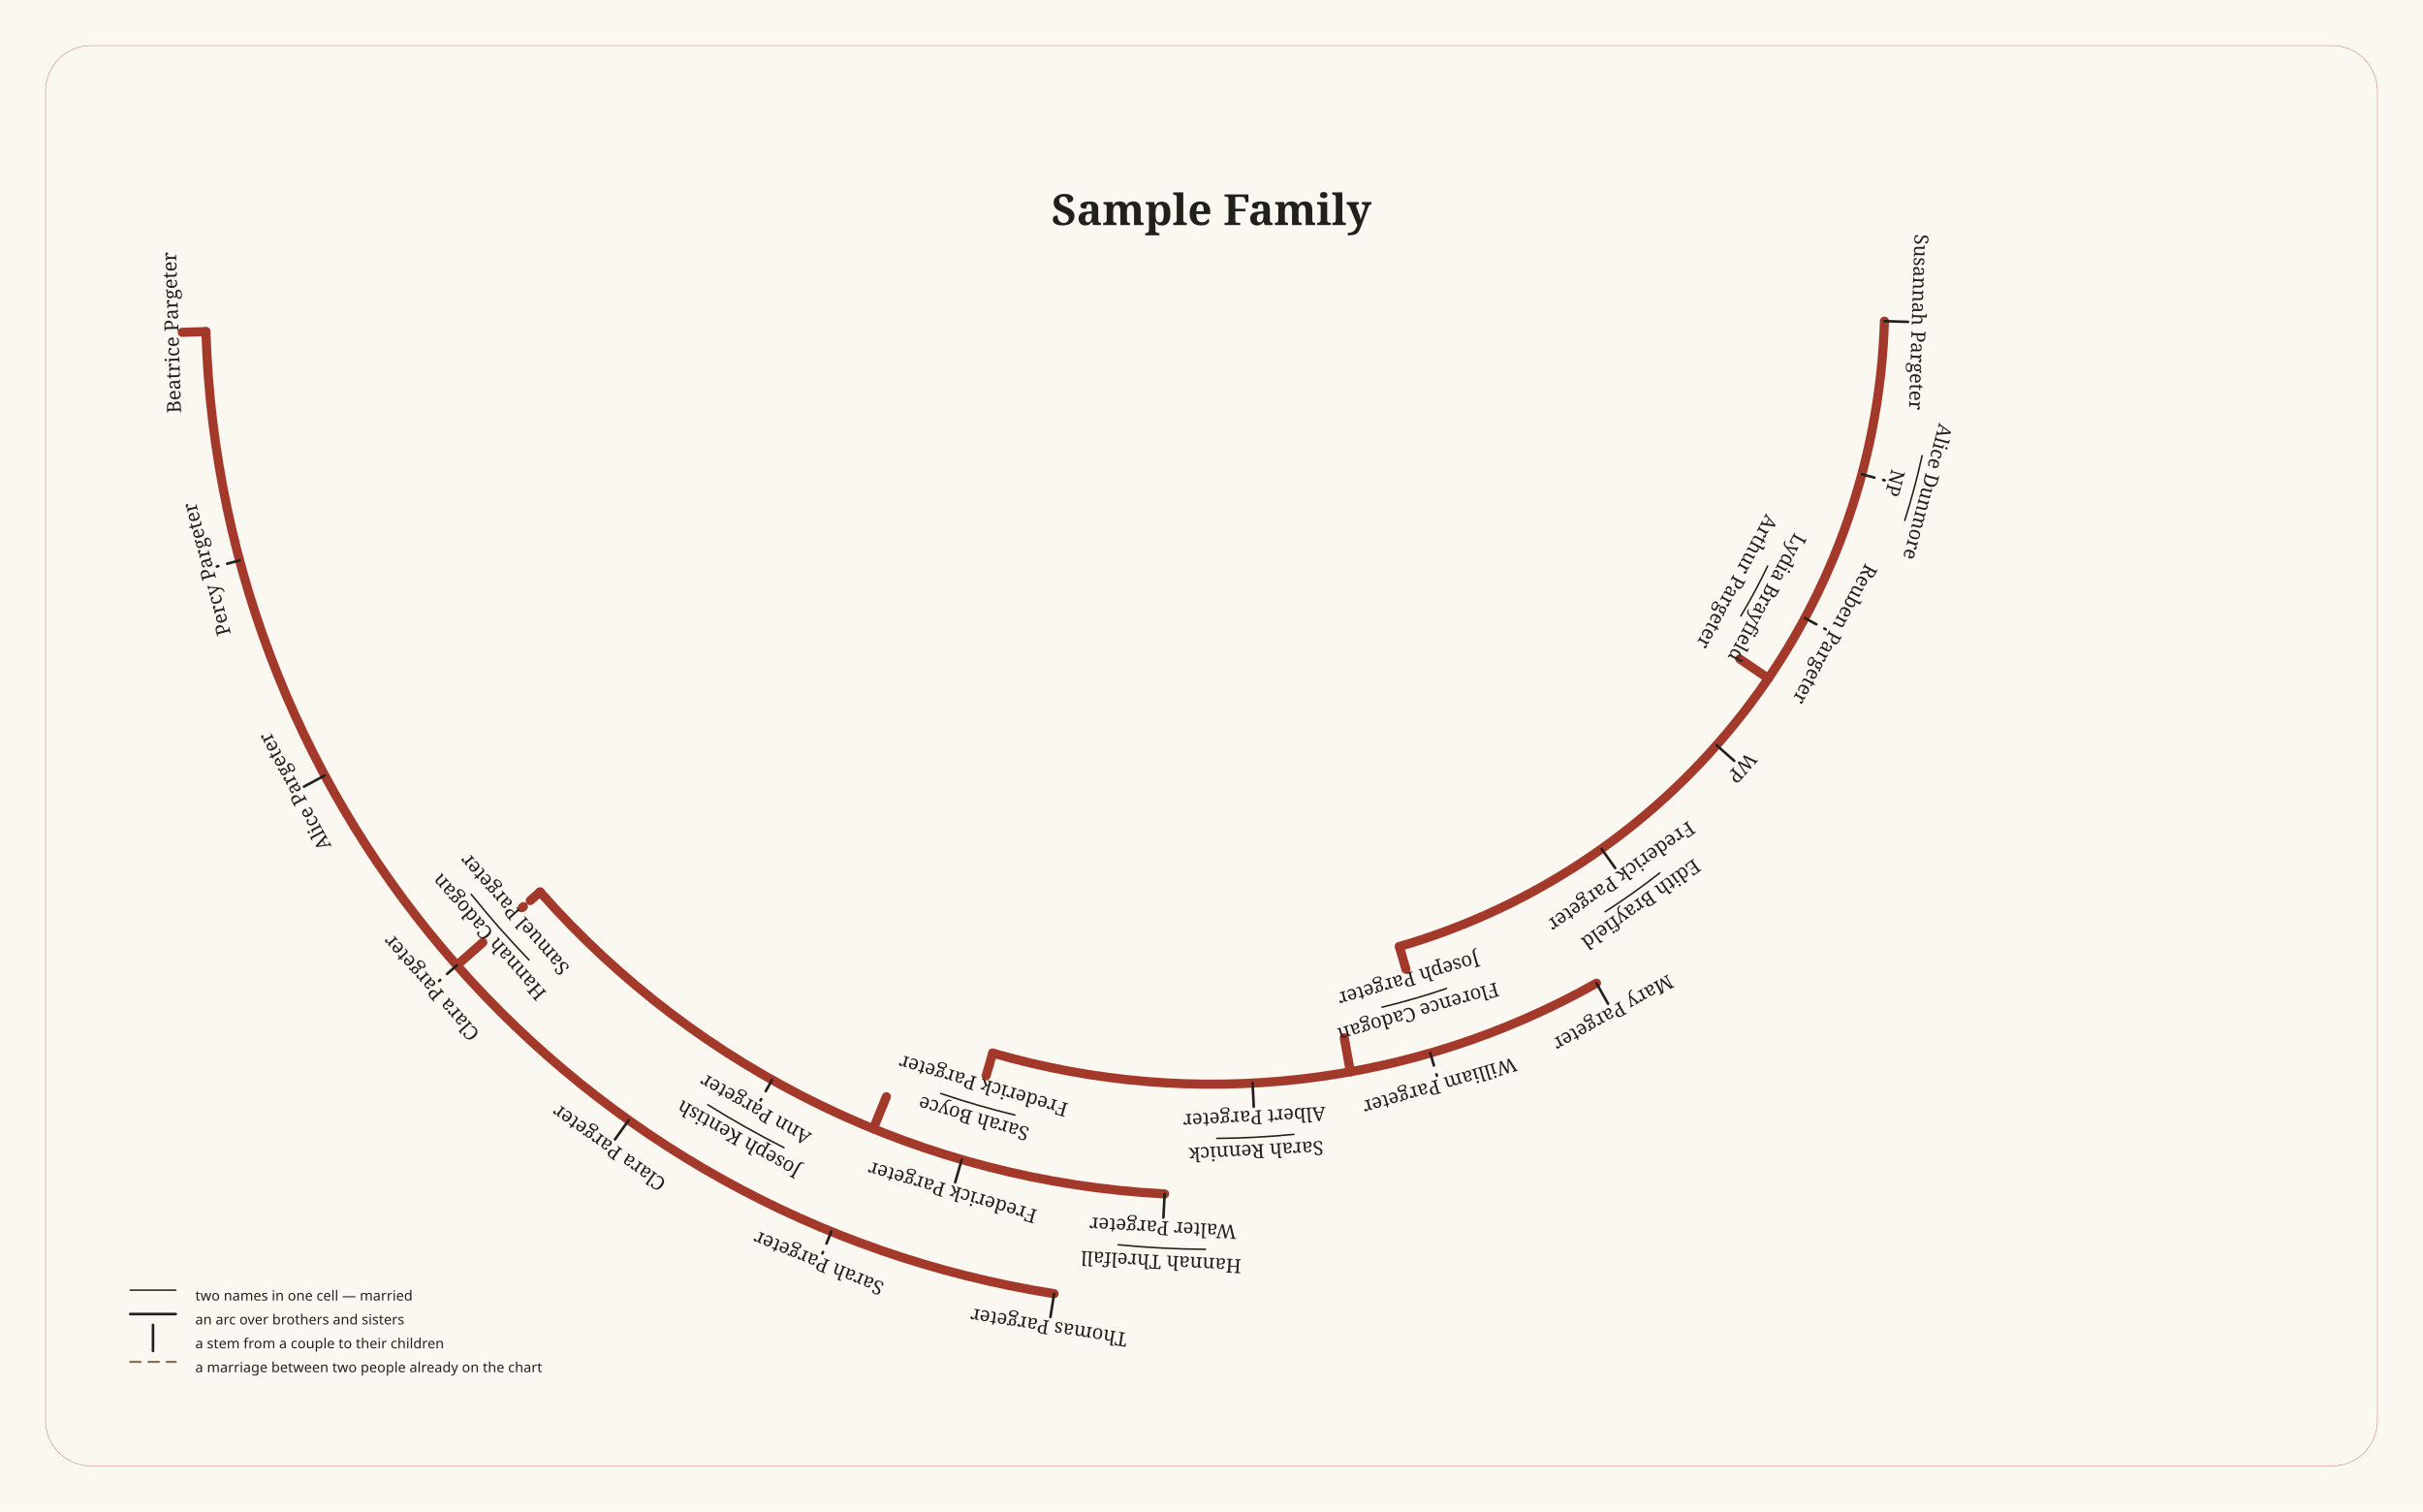
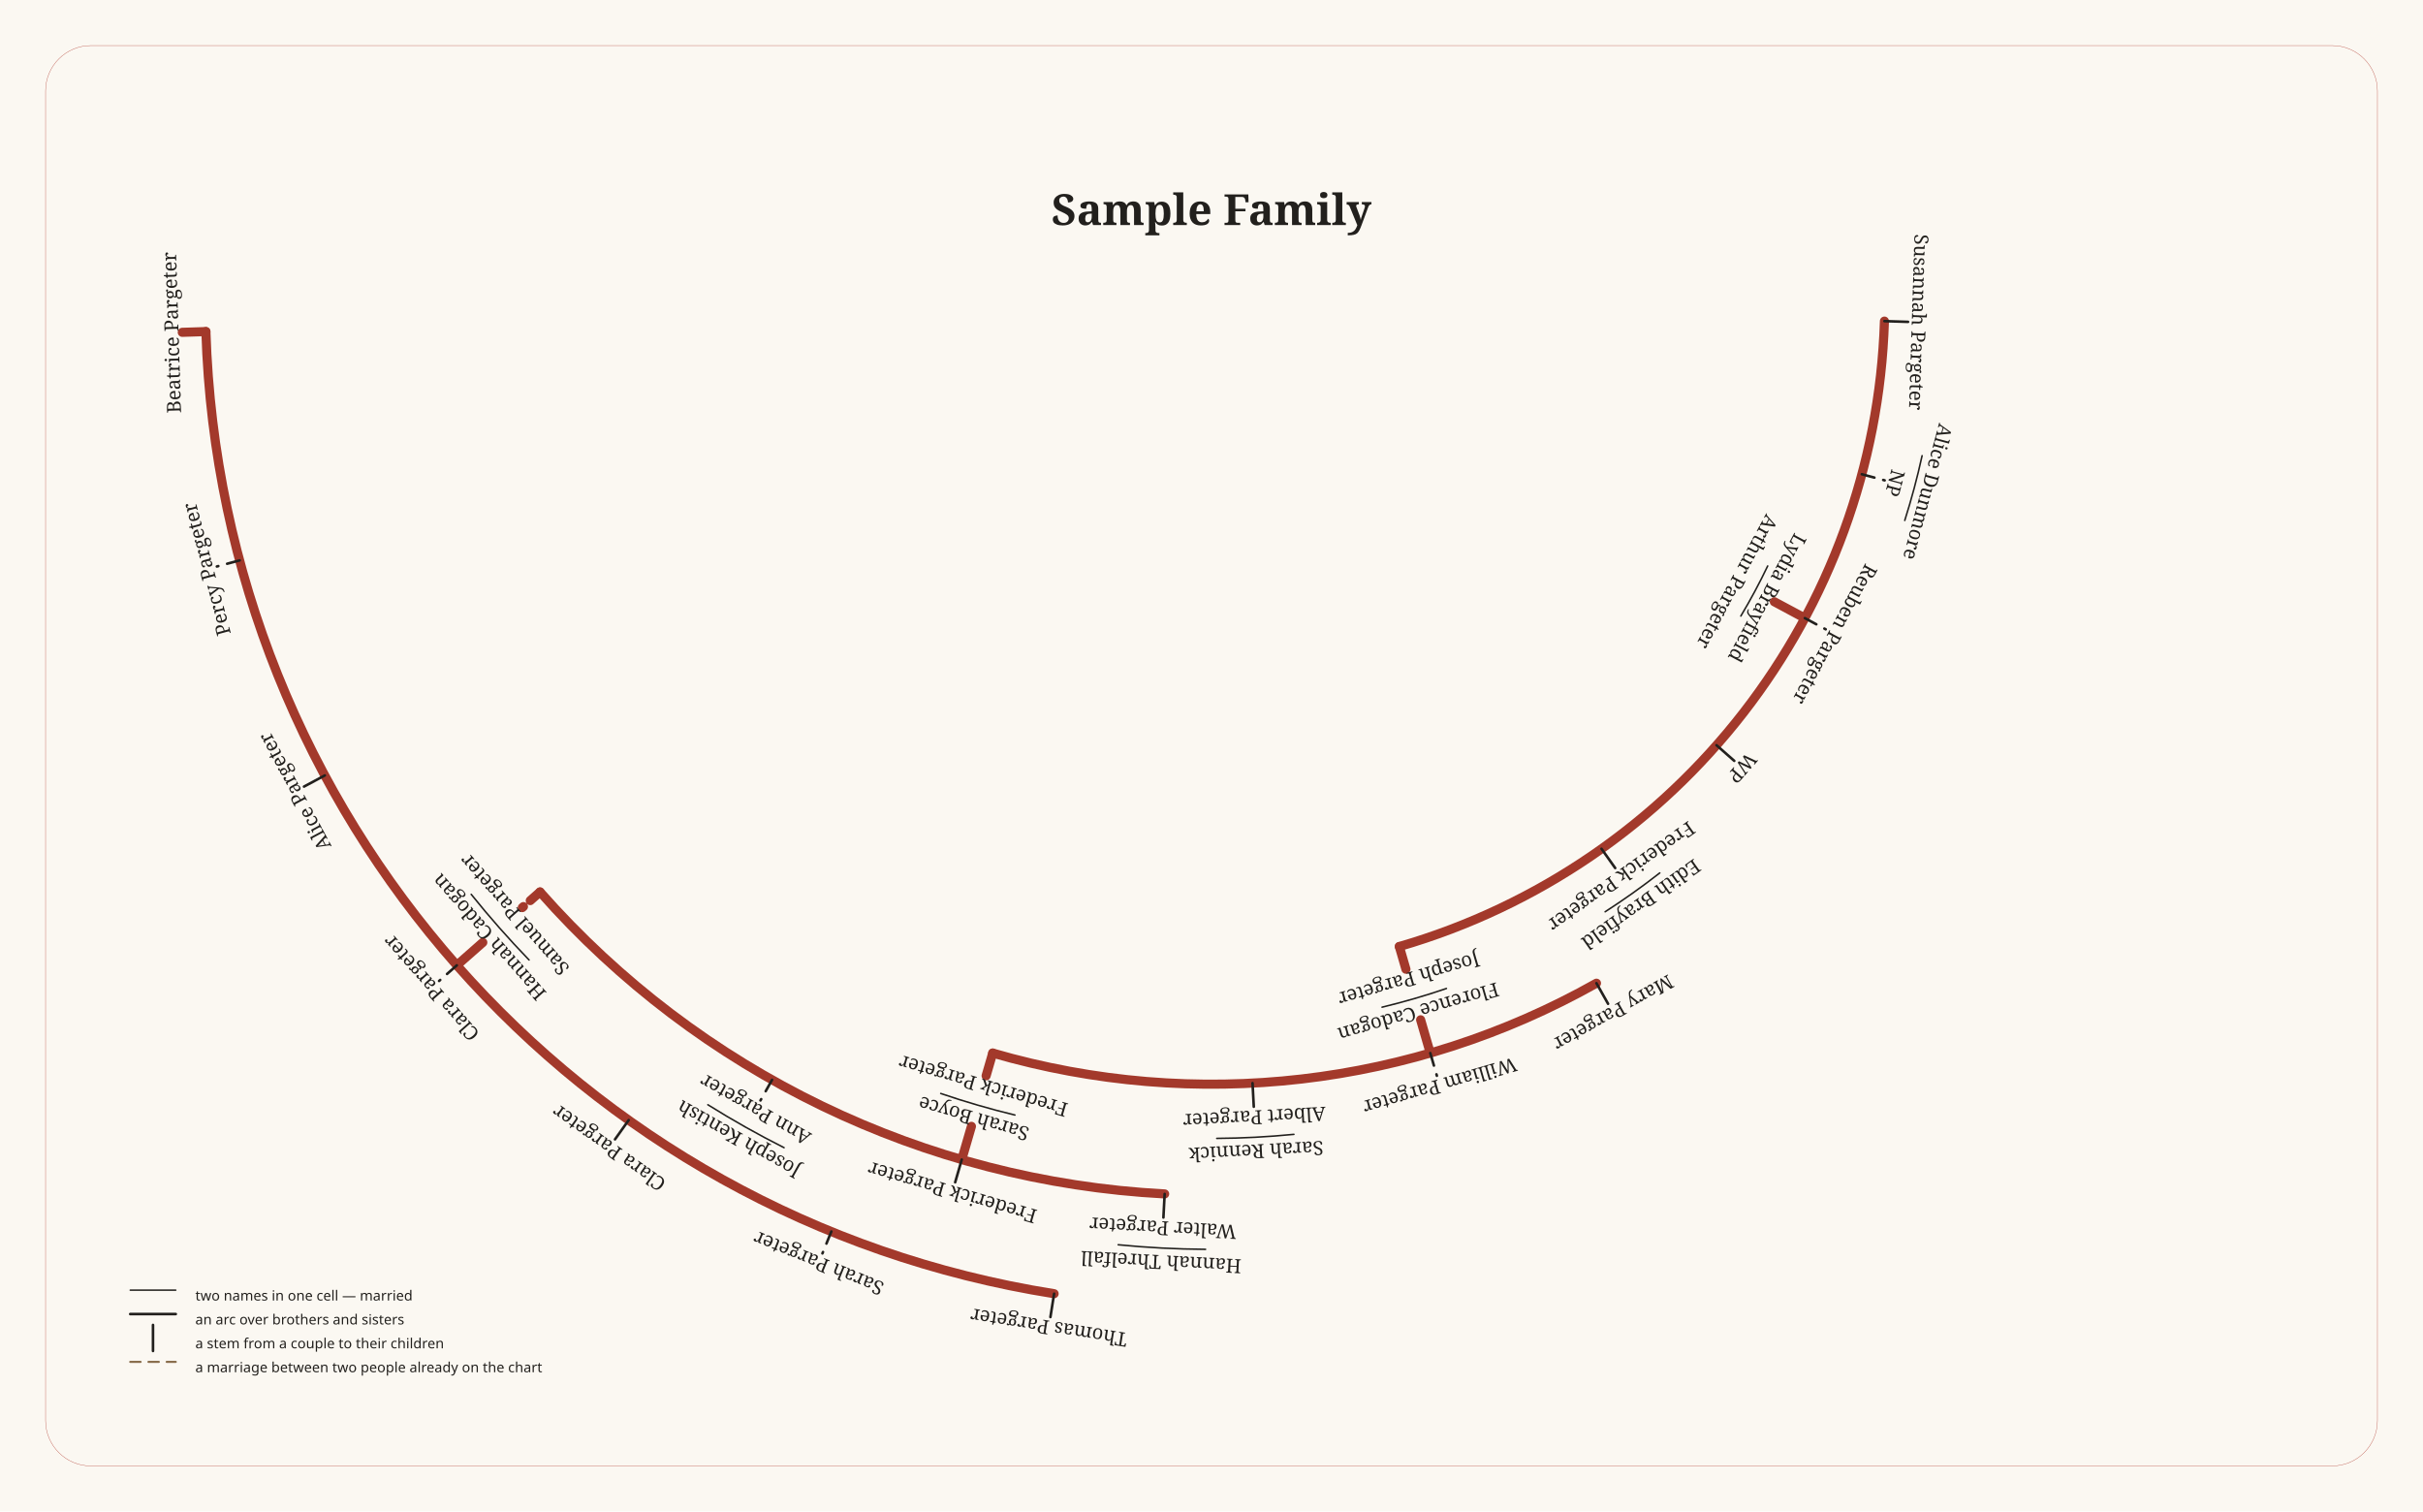
<svg xmlns="http://www.w3.org/2000/svg" width="372.16mm" height="232.153mm" viewBox="0 0 372.16 232.153">
  <rect x="0" y="0" width="372.16" height="232.153" fill="#FBF8F2" />
  <g id="ENGRAVE">
    <path d="M295.225,69.99A111.735,111.735 0 0,1 292.561,79.932" fill="none" stroke="#22201D" stroke-width="0.24" stroke-linecap="round" stroke-linejoin="round" />
    <path d="M271.508,86.929A94.695,94.695 0 0,1 267.385,94.617" fill="none" stroke="#22201D" stroke-width="0.24" stroke-linecap="round" stroke-linejoin="round" />
    <path d="M254.932,134.073A111.735,111.735 0 0,1 246.542,140.036" fill="none" stroke="#22201D" stroke-width="0.24" stroke-linecap="round" stroke-linejoin="round" />
    <path d="M222.162,151.821A111.735,111.735 0 0,1 212.278,154.693" fill="none" stroke="#22201D" stroke-width="0.24" stroke-linecap="round" stroke-linejoin="round" />
    <path d="M198.736,174.224A128.775,128.775 0 0,1 186.889,174.845" fill="none" stroke="#22201D" stroke-width="0.24" stroke-linecap="round" stroke-linejoin="round" />
    <path d="M185.164,191.885A145.815,145.815 0 0,1 171.75,191.182" fill="none" stroke="#22201D" stroke-width="0.24" stroke-linecap="round" stroke-linejoin="round" />
    <path d="M155.887,171.258A128.775,128.775 0 0,1 144.495,167.948" fill="none" stroke="#22201D" stroke-width="0.24" stroke-linecap="round" stroke-linejoin="round" />
    <path d="M120.426,176.271A145.815,145.815 0 0,1 108.724,169.677" fill="none" stroke="#22201D" stroke-width="0.24" stroke-linecap="round" stroke-linejoin="round" />
    <path d="M81.26,147.438A145.815,145.815 0 0,1 72.377,137.362" fill="none" stroke="#22201D" stroke-width="0.24" stroke-linecap="round" stroke-linejoin="round" />
-     <path d="M267.209,101.208L271.608,104.198" fill="none" stroke="#A3392B" stroke-width="1.4" stroke-linecap="round" stroke-linejoin="round" />
+     <path d="M272.528,92.426L277.216,94.939" fill="none" stroke="#A3392B" stroke-width="1.4" stroke-linecap="round" stroke-linejoin="round" />
    <path d="M289.439,49.321A103.41,103.41 0 0,1 214.93,145.377" fill="none" stroke="#A3392B" stroke-width="1.4" stroke-linecap="round" stroke-linejoin="round" />
    <path d="M289.439,49.321L293.067,49.435" fill="none" stroke="#22201D" stroke-width="0.4" stroke-linecap="round" stroke-linejoin="round" />
    <path d="M285.966,72.837L289.473,73.777" fill="none" stroke="#22201D" stroke-width="0.4" stroke-linecap="round" stroke-linejoin="round" stroke-dasharray="2,1.4" />
    <path d="M277.216,94.939L280.415,96.654" fill="none" stroke="#22201D" stroke-width="0.4" stroke-linecap="round" stroke-linejoin="round" stroke-dasharray="2,1.4" />
    <path d="M263.649,114.459L266.372,116.859" fill="none" stroke="#22201D" stroke-width="0.4" stroke-linecap="round" stroke-linejoin="round" />
    <path d="M245.983,130.365L248.086,133.324" fill="none" stroke="#22201D" stroke-width="0.4" stroke-linecap="round" stroke-linejoin="round" />
    <path d="M214.93,145.377L215.943,148.863" fill="none" stroke="#A3392B" stroke-width="1.4" stroke-linecap="round" stroke-linejoin="round" />
-     <path d="M206.468,159.384L207.41,164.619" fill="none" stroke="#A3392B" stroke-width="1.4" stroke-linecap="round" stroke-linejoin="round" />
+     <path d="M218.201,156.632L219.685,161.74" fill="none" stroke="#A3392B" stroke-width="1.4" stroke-linecap="round" stroke-linejoin="round" />
    <path d="M245.209,151.01A120.45,120.45 0 0,1 152.476,161.74" fill="none" stroke="#A3392B" stroke-width="1.4" stroke-linecap="round" stroke-linejoin="round" />
    <path d="M245.209,151.01L246.991,154.173" fill="none" stroke="#22201D" stroke-width="0.4" stroke-linecap="round" stroke-linejoin="round" />
    <path d="M219.685,161.74L220.697,165.226" fill="none" stroke="#22201D" stroke-width="0.4" stroke-linecap="round" stroke-linejoin="round" stroke-dasharray="2,1.4" />
    <path d="M152.476,161.74L151.463,165.226" fill="none" stroke="#A3392B" stroke-width="1.4" stroke-linecap="round" stroke-linejoin="round" />
    <path d="M192.384,166.358L192.574,169.983" fill="none" stroke="#22201D" stroke-width="0.4" stroke-linecap="round" stroke-linejoin="round" />
-     <path d="M136.14,168.446L134.131,173.371" fill="none" stroke="#A3392B" stroke-width="1.4" stroke-linecap="round" stroke-linejoin="round" />
+     <path d="M149.206,172.996L147.721,178.103" fill="none" stroke="#A3392B" stroke-width="1.4" stroke-linecap="round" stroke-linejoin="round" />
    <path d="M178.884,183.374A137.49,137.49 0 0,1 82.947,136.996" fill="none" stroke="#A3392B" stroke-width="1.4" stroke-linecap="round" stroke-linejoin="round" />
    <path d="M178.884,183.374L178.694,186.999" fill="none" stroke="#22201D" stroke-width="0.4" stroke-linecap="round" stroke-linejoin="round" />
    <path d="M147.721,178.103L146.709,181.589" fill="none" stroke="#22201D" stroke-width="0.4" stroke-linecap="round" stroke-linejoin="round" />
    <path d="M82.947,136.996L80.224,139.397" fill="none" stroke="#A3392B" stroke-width="1.4" stroke-linecap="round" stroke-linejoin="round" stroke-dasharray="2,1.4" />
    <path d="M118.586,165.856L116.804,169.018" fill="none" stroke="#22201D" stroke-width="0.4" stroke-linecap="round" stroke-linejoin="round" stroke-dasharray="2,1.4" />
    <path d="M74.155,144.748L70.165,148.265" fill="none" stroke="#A3392B" stroke-width="1.4" stroke-linecap="round" stroke-linejoin="round" />
    <path d="M161.906,198.7A154.53,154.53 0 0,1 31.626,50.927" fill="none" stroke="#A3392B" stroke-width="1.4" stroke-linecap="round" stroke-linejoin="round" />
    <path d="M161.906,198.7L161.338,202.286" fill="none" stroke="#22201D" stroke-width="0.4" stroke-linecap="round" stroke-linejoin="round" />
    <path d="M127.692,189.148L126.321,192.508" fill="none" stroke="#22201D" stroke-width="0.4" stroke-linecap="round" stroke-linejoin="round" stroke-dasharray="2,1.4" />
    <path d="M96.564,172.034L94.461,174.993" fill="none" stroke="#22201D" stroke-width="0.4" stroke-linecap="round" stroke-linejoin="round" />
    <path d="M70.165,148.265L67.442,150.666" fill="none" stroke="#22201D" stroke-width="0.4" stroke-linecap="round" stroke-linejoin="round" stroke-dasharray="2,1.4" />
    <path d="M49.892,119.096L46.693,120.811" fill="none" stroke="#22201D" stroke-width="0.4" stroke-linecap="round" stroke-linejoin="round" />
    <path d="M36.816,86.068L33.309,87.007" fill="none" stroke="#22201D" stroke-width="0.4" stroke-linecap="round" stroke-linejoin="round" stroke-dasharray="2,1.4" />
    <path d="M31.626,50.927L27.998,51.041" fill="none" stroke="#A3392B" stroke-width="1.4" stroke-linecap="round" stroke-linejoin="round" />
    <text x="266.931" y="89.424" font-family="Georgia, 'Iowan Old Style', serif" font-size="3" fill="#22201D" text-anchor="middle" dominant-baseline="central" transform="rotate(118.2,266.9308,89.4245)">Arthur Pargeter</text>
    <text x="271.531" y="91.891" font-family="Georgia, 'Iowan Old Style', serif" font-size="3" fill="#22201D" text-anchor="middle" dominant-baseline="central" transform="rotate(118.2,271.5312,91.8912)">Lydia Brayfield</text>
    <text x="294.806" y="49.49" font-family="Georgia, 'Iowan Old Style', serif" font-size="3" fill="#22201D" text-anchor="middle" dominant-baseline="central" transform="rotate(91.8,294.8063,49.4896)">Susannah Pargeter</text>
    <text x="291.153" y="74.227" font-family="Georgia, 'Iowan Old Style', serif" font-size="3" fill="#22201D" text-anchor="middle" dominant-baseline="central" transform="rotate(105,291.1534,74.227)">NP</text>
    <text x="296.195" y="75.578" font-family="Georgia, 'Iowan Old Style', serif" font-size="3" fill="#22201D" text-anchor="middle" dominant-baseline="central" transform="rotate(105,296.1955,75.5781)">Alice Dunmore</text>
    <text x="281.948" y="97.477" font-family="Georgia, 'Iowan Old Style', serif" font-size="3" fill="#22201D" text-anchor="middle" dominant-baseline="central" transform="rotate(118.2,281.9482,97.4768)">Reuben Pargeter</text>
    <text x="267.677" y="118.01" font-family="Georgia, 'Iowan Old Style', serif" font-size="3" fill="#22201D" text-anchor="middle" dominant-baseline="central" transform="rotate(131.4,267.6771,118.0102)">WP</text>
    <text x="249.094" y="134.742" font-family="Georgia, 'Iowan Old Style', serif" font-size="3" fill="#22201D" text-anchor="middle" dominant-baseline="central" transform="rotate(144.6,249.0942,134.7423)">Frederick Pargeter</text>
    <text x="252.118" y="138.997" font-family="Georgia, 'Iowan Old Style', serif" font-size="3" fill="#22201D" text-anchor="middle" dominant-baseline="central" transform="rotate(144.6,252.1181,138.9973)">Edith Brayfield</text>
    <text x="216.429" y="150.533" font-family="Georgia, 'Iowan Old Style', serif" font-size="3" fill="#22201D" text-anchor="middle" dominant-baseline="central" transform="rotate(163.8,216.4287,150.5334)">Joseph Pargeter</text>
    <text x="217.885" y="155.546" font-family="Georgia, 'Iowan Old Style', serif" font-size="3" fill="#22201D" text-anchor="middle" dominant-baseline="central" transform="rotate(163.8,217.885,155.5462)">Florence Cadogan</text>
    <text x="247.845" y="155.689" font-family="Georgia, 'Iowan Old Style', serif" font-size="3" fill="#22201D" text-anchor="middle" dominant-baseline="central" transform="rotate(150.6,247.8455,155.6888)">Mary Pargeter</text>
    <text x="221.183" y="166.897" font-family="Georgia, 'Iowan Old Style', serif" font-size="3" fill="#22201D" text-anchor="middle" dominant-baseline="central" transform="rotate(163.8,221.1827,166.8968)">William Pargeter</text>
    <text x="192.665" y="171.72" font-family="Georgia, 'Iowan Old Style', serif" font-size="3" fill="#22201D" text-anchor="middle" dominant-baseline="central" transform="rotate(177,192.6649,171.7203)">Albert Pargeter</text>
    <text x="192.938" y="176.933" font-family="Georgia, 'Iowan Old Style', serif" font-size="3" fill="#22201D" text-anchor="middle" dominant-baseline="central" transform="rotate(177,192.9381,176.9331)">Sarah Rennick</text>
    <text x="150.977" y="166.897" font-family="Georgia, 'Iowan Old Style', serif" font-size="3" fill="#22201D" text-anchor="middle" dominant-baseline="central" transform="rotate(196.2,150.9773,166.8968)">Frederick Pargeter</text>
    <text x="149.521" y="171.91" font-family="Georgia, 'Iowan Old Style', serif" font-size="3" fill="#22201D" text-anchor="middle" dominant-baseline="central" transform="rotate(196.2,149.521,171.9096)">Sarah Boyce</text>
    <text x="178.603" y="188.737" font-family="Georgia, 'Iowan Old Style', serif" font-size="3" fill="#22201D" text-anchor="middle" dominant-baseline="central" transform="rotate(183,178.6033,188.7369)">Walter Pargeter</text>
    <text x="178.33" y="193.95" font-family="Georgia, 'Iowan Old Style', serif" font-size="3" fill="#22201D" text-anchor="middle" dominant-baseline="central" transform="rotate(183,178.3301,193.9498)">Hannah Threlfall</text>
    <text x="146.223" y="183.26" font-family="Georgia, 'Iowan Old Style', serif" font-size="3" fill="#22201D" text-anchor="middle" dominant-baseline="central" transform="rotate(196.2,146.2233,183.2603)">Frederick Pargeter</text>
    <text x="115.95" y="170.534" font-family="Georgia, 'Iowan Old Style', serif" font-size="3" fill="#22201D" text-anchor="middle" dominant-baseline="central" transform="rotate(209.4,115.9495,170.5343)">Ann Pargeter</text>
    <text x="113.387" y="175.082" font-family="Georgia, 'Iowan Old Style', serif" font-size="3" fill="#22201D" text-anchor="middle" dominant-baseline="central" transform="rotate(209.4,113.387,175.082)">Joseph Kentish</text>
    <text x="78.919" y="140.548" font-family="Georgia, 'Iowan Old Style', serif" font-size="3" fill="#22201D" text-anchor="middle" dominant-baseline="central" transform="rotate(228.6,78.9191,140.5477)">Samuel Pargeter</text>
    <text x="75.004" y="144" font-family="Georgia, 'Iowan Old Style', serif" font-size="3" fill="#22201D" text-anchor="middle" dominant-baseline="central" transform="rotate(228.6,75.0036,143.9998)">Hannah Cadogan</text>
    <text x="161.066" y="204.004" font-family="Georgia, 'Iowan Old Style', serif" font-size="3" fill="#22201D" text-anchor="middle" dominant-baseline="central" transform="rotate(189,161.0661,204.0041)">Thomas Pargeter</text>
    <text x="125.663" y="194.119" font-family="Georgia, 'Iowan Old Style', serif" font-size="3" fill="#22201D" text-anchor="middle" dominant-baseline="central" transform="rotate(202.2,125.6633,194.1194)">Sarah Pargeter</text>
    <text x="93.453" y="176.412" font-family="Georgia, 'Iowan Old Style', serif" font-size="3" fill="#22201D" text-anchor="middle" dominant-baseline="central" transform="rotate(215.4,93.4529,176.4116)">Clara Pargeter</text>
    <text x="66.137" y="151.816" font-family="Georgia, 'Iowan Old Style', serif" font-size="3" fill="#22201D" text-anchor="middle" dominant-baseline="central" transform="rotate(228.6,66.1372,151.8165)">Clara Pargeter</text>
    <text x="45.16" y="121.634" font-family="Georgia, 'Iowan Old Style', serif" font-size="3" fill="#22201D" text-anchor="middle" dominant-baseline="central" transform="rotate(241.8,45.1596,121.6336)">Alice Pargeter</text>
    <text x="31.628" y="87.458" font-family="Georgia, 'Iowan Old Style', serif" font-size="3" fill="#22201D" text-anchor="middle" dominant-baseline="central" transform="rotate(255,31.6285,87.4579)">Percy Pargeter</text>
    <text x="26.259" y="51.095" font-family="Georgia, 'Iowan Old Style', serif" font-size="3" fill="#22201D" text-anchor="middle" dominant-baseline="central" transform="rotate(268.2,26.2589,51.0953)">Beatrice Pargeter</text>
    <text x="186.08" y="32" font-family="Georgia, 'Iowan Old Style', serif" font-size="6.6" fill="#22201D" text-anchor="middle" dominant-baseline="central" font-weight="600">Sample Family</text>
    <path d="M 20.000,198.153 L 27.000,198.153" fill="none" stroke="#22201D" stroke-width="0.22" stroke-linecap="round" stroke-linejoin="round" />
    <text x="30" y="198.909" font-family="sans-serif" font-size="2.16" fill="#22201D" text-anchor="start" dominant-baseline="central">two names in one cell — married</text>
    <path d="M 20.000,201.825 L 27.000,201.825" fill="none" stroke="#22201D" stroke-width="0.4" stroke-linecap="round" stroke-linejoin="round" />
    <text x="30" y="202.581" font-family="sans-serif" font-size="2.16" fill="#22201D" text-anchor="start" dominant-baseline="central">an arc over brothers and sisters</text>
    <path d="M 23.500,203.497 L 23.500,207.497" fill="none" stroke="#22201D" stroke-width="0.4" stroke-linecap="round" stroke-linejoin="round" />
    <text x="30" y="206.253" font-family="sans-serif" font-size="2.16" fill="#22201D" text-anchor="start" dominant-baseline="central">a stem from a couple to their children</text>
    <path d="M 20.000,209.169 L 27.000,209.169" fill="none" stroke="#8A6F4E" stroke-width="0.32" stroke-linecap="round" stroke-linejoin="round" stroke-dasharray="1.6,1.2" />
    <text x="30" y="209.925" font-family="sans-serif" font-size="2.16" fill="#22201D" text-anchor="start" dominant-baseline="central">a marriage between two people already on the chart</text>
  </g>
  <g id="CUT">
    <path d="M13.965,7H358.195A6.965,6.965 0 0,1 365.16,13.965V218.188A6.965,6.965 0 0,1 358.195,225.153H13.965A6.965,6.965 0 0,1 7,218.188V13.965A6.965,6.965 0 0,1 13.965,7Z" fill="none" stroke="#B03A2E" stroke-width="0.05" stroke-linecap="round" stroke-linejoin="round" />
  </g>
</svg>
